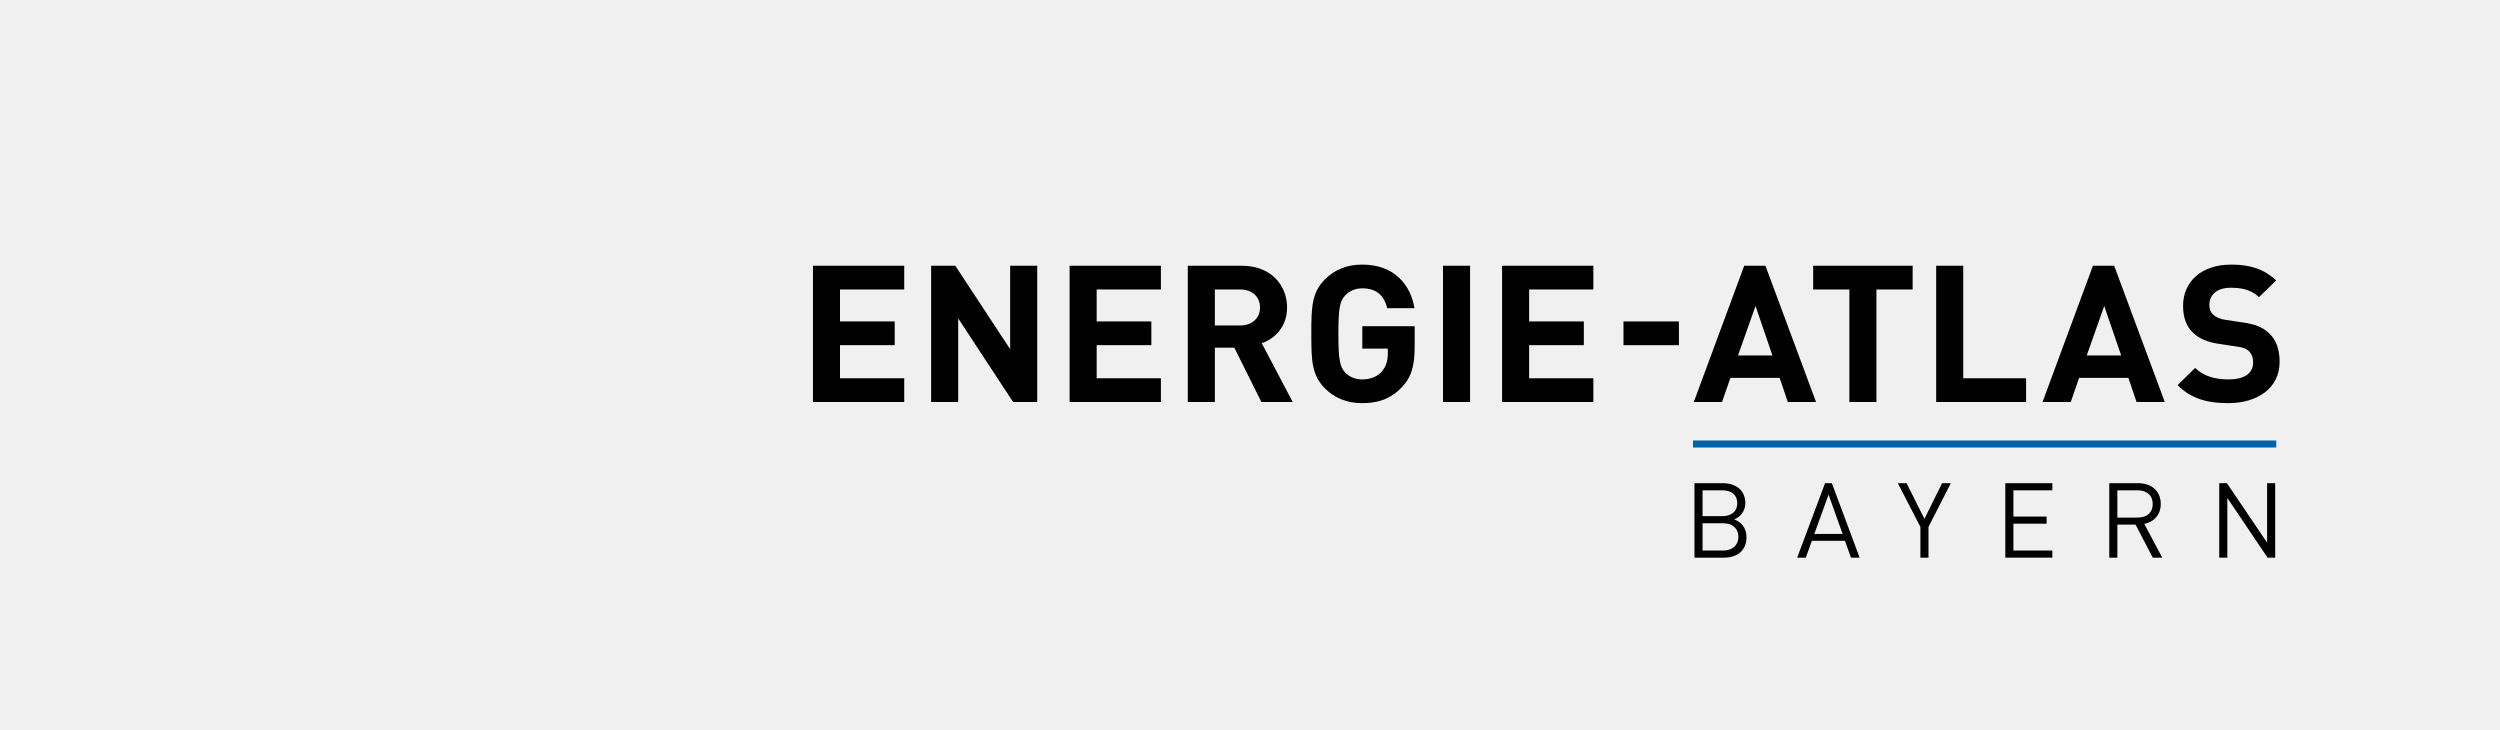
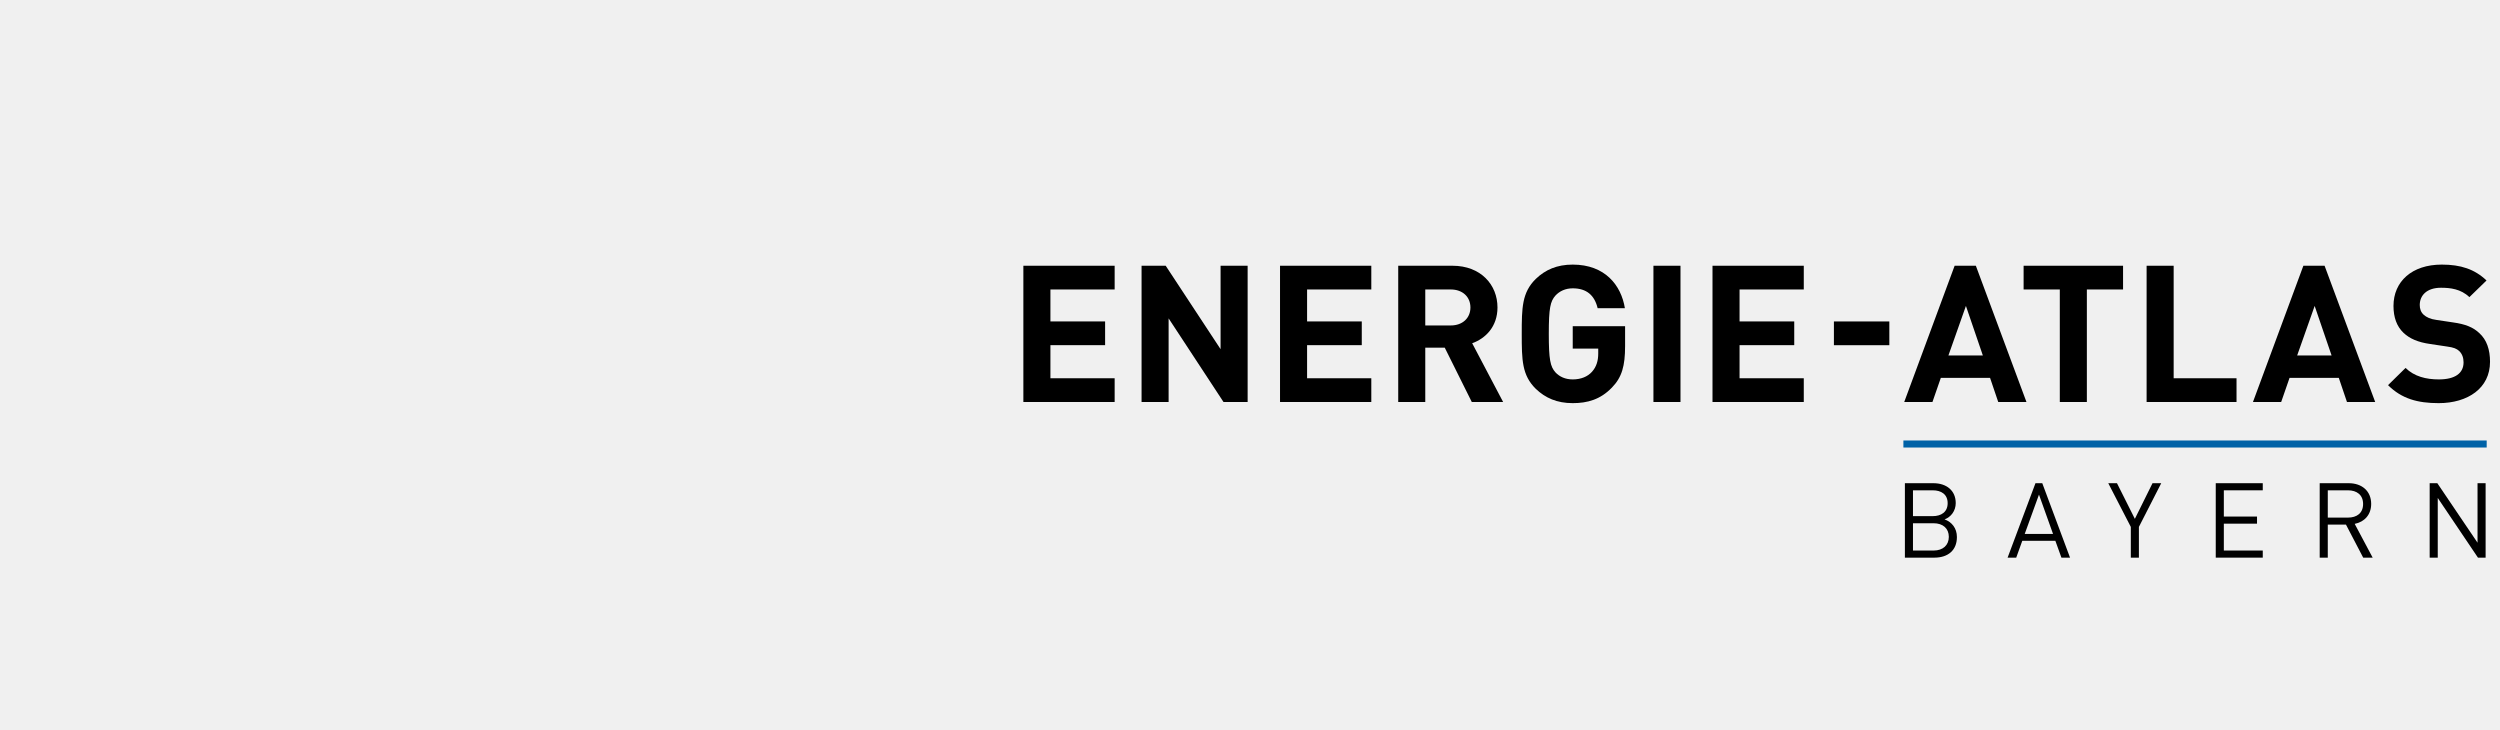
- <svg xmlns="http://www.w3.org/2000/svg" version="1.1" id="Ebene_1" x="0px" y="0px" viewBox="-50 0 653.46 190.73" style="enable-background:new 0 0 653.46 190.73;" xml:space="preserve">
+ <svg xmlns="http://www.w3.org/2000/svg" version="1.1" id="Ebene_1" x="0px" y="0px" viewBox="-105 0 653.46 190.73" style="enable-background:new 0 0 653.46 190.73;" xml:space="preserve">
  <style type="text/css">
	.st0{clip-path:url(#SVGID_2_);}
	.st1{clip-path:url(#SVGID_6_);}
	.st2{clip-path:url(#SVGID_10_);}
	.st3{clip-path:url(#SVGID_14_);}
	.st4{clip-path:url(#SVGID_18_);}
	.st5{clip-path:url(#SVGID_22_);}
	.st6{clip-path:url(#SVGID_26_);}
	.st7{fill:#4CB4E7;}
	.st8{fill:#35ABE2;}
	.st9{fill:#0578BE;}
	.st10{fill:#64B6E7;}
	.st11{fill:#009CDC;}
	.st12{fill:#009FDD;}
	.st13{fill:#0087CC;}
	.st14{clip-path:url(#SVGID_30_);}
	.st15{clip-path:url(#SVGID_34_);}
	.st16{fill:#00A5DF;}
	.st17{clip-path:url(#SVGID_38_);}
	.st18{clip-path:url(#SVGID_42_);}
	.st19{fill:#86C2EB;}
	.st20{fill:#4EB2E5;}
	.st21{fill:#72BDEA;}
	.st22{clip-path:url(#SVGID_46_);fill:none;stroke:#FFFFFF;stroke-width:0.445;stroke-miterlimit:10;}
	.st23{fill:#83929B;}
	.st24{fill:#0095DB;}
</style>
  <g>
    <path d="M417.307,105.074l-2.137-6.302h-12.871l-2.188,6.302h-7.377l13.177-35.613h5.545l13.227,35.613H417.307z M408.861,79.965   l-4.578,12.955h9.004L408.861,79.965z" />
    <path d="M440.471,75.664v29.411h-7.071V75.664h-9.462v-6.203h25.996v6.203H440.471z" />
    <path d="M456.088,105.074V69.461h7.071v29.411h16.432v6.202H456.088z" />
    <path d="M508.46,105.074l-2.137-6.302h-12.871l-2.188,6.302h-7.377l13.177-35.613h5.545l13.227,35.613H508.46z M500.015,79.965   l-4.578,12.955h9.004L500.015,79.965z" />
    <path d="M532.423,105.375c-5.494,0-9.666-1.15-13.227-4.702l4.578-4.502c2.289,2.251,5.393,3.001,8.699,3.001   c4.223,0,6.461-1.601,6.461-4.452c0-1.2-0.356-2.201-1.119-2.951c-0.712-0.65-1.425-0.95-3.256-1.2l-4.324-0.65   c-3.205-0.45-5.393-1.4-7.021-2.951c-1.729-1.65-2.595-4.001-2.595-7.003c0-6.353,4.782-10.804,12.617-10.804   c4.985,0,8.597,1.2,11.7,4.151l-4.477,4.352c-2.238-2.151-5.036-2.451-7.428-2.451c-3.765,0-5.545,2.051-5.545,4.501   c0,0.95,0.255,1.851,1.018,2.551c0.712,0.65,1.78,1.151,3.307,1.351l4.324,0.65c3.307,0.45,5.342,1.301,6.919,2.801   c1.933,1.751,2.798,4.302,2.798,7.503C545.854,101.473,540.054,105.375,532.423,105.375z" />
  </g>
  <g>
    <path d="M162.492,105.074V69.461h23.859v6.203h-16.788v8.353h14.295v6.202h-14.295v8.653h16.788v6.202H162.492z" />
    <path d="M214.803,105.074l-14.346-21.858v21.858h-7.071V69.461h6.308l14.347,21.808V69.461h7.071v35.613H214.803z" />
    <path d="M229.579,105.074V69.461h23.859v6.203H236.65v8.353h14.295v6.202H236.65v8.653h16.788v6.202H229.579z" />
    <path d="M279.702,105.074l-7.071-14.205h-5.087v14.205h-7.071V69.461h14.193c7.377,0,11.752,4.952,11.752,10.904   c0,5.002-3.104,8.103-6.614,9.354l8.089,15.355H279.702z M274.208,75.664h-6.664v9.404h6.664c3.104,0,5.139-1.951,5.139-4.702   S277.312,75.664,274.208,75.664z" />
    <path d="M316.313,101.323c-3.002,3.101-6.359,4.052-10.226,4.052c-4.12,0-7.173-1.351-9.666-3.752   c-3.611-3.551-3.662-7.553-3.662-14.355c0-6.802,0.051-10.804,3.662-14.355c2.493-2.401,5.546-3.751,9.666-3.751   c8.445,0,12.667,5.402,13.634,11.404h-7.122c-0.813-3.401-2.899-5.202-6.512-5.202c-1.933,0-3.459,0.75-4.527,1.901   c-1.323,1.5-1.729,3.201-1.729,10.003c0,6.803,0.406,8.553,1.729,10.054c1.068,1.15,2.595,1.851,4.527,1.851   c2.188,0,3.917-0.75,5.036-2c1.171-1.3,1.628-2.901,1.628-4.752v-1.3h-6.664v-5.852h13.685v5.202   C319.771,95.621,318.958,98.622,316.313,101.323z" />
    <path d="M327.182,105.074V69.461h7.071v35.613H327.182z" />
    <path d="M342.62,105.074V69.461h23.859v6.203h-16.788v8.353h14.295v6.202h-14.295v8.653h16.788v6.202H342.62z" />
  </g>
  <g>
    <path d="M400.609,145.76h-7.701v-19.458h7.451c3.447,0,5.838,1.94,5.838,5.192c0,2.05-1.251,3.662-2.919,4.263   c1.891,0.684,3.226,2.296,3.226,4.619C406.504,143.901,404.112,145.76,400.609,145.76z M400.192,128.16h-5.171v6.75h5.171   c2.196,0,3.893-1.065,3.893-3.389C404.085,129.199,402.389,128.16,400.192,128.16z M400.415,136.769h-5.394v7.133h5.394   c2.446,0,3.976-1.394,3.976-3.58C404.391,138.136,402.861,136.769,400.415,136.769z" />
    <path d="M433.823,145.76l-1.585-4.4h-8.646l-1.584,4.4h-2.252l7.283-19.458h1.779l7.257,19.458H433.823z M427.957,129.281   l-3.726,10.275h7.396L427.957,129.281z" />
    <path d="M454.074,137.725v8.035h-2.113v-8.035l-5.894-11.423h2.279l4.671,9.319l4.615-9.319h2.279L454.074,137.725z" />
    <path d="M474.161,145.76v-19.458h12.288v1.858h-10.175v6.859h8.674v1.858h-8.674v7.023h10.175v1.858H474.161z" />
    <path d="M512.703,145.76l-4.504-8.636h-4.754v8.636h-2.113v-19.458h7.59c3.447,0,5.866,2.05,5.866,5.411   c0,2.842-1.751,4.701-4.31,5.22l4.699,8.827H512.703z M508.728,128.16h-5.282v7.133h5.282c2.308,0,3.948-1.175,3.948-3.553   S511.035,128.16,508.728,128.16z" />
    <path d="M542.698,145.76l-10.509-15.604v15.604h-2.113v-19.458h2.002l10.509,15.55v-15.55h2.113v19.458H542.698z" />
  </g>
  <line fill="none" stroke="#0062A7" stroke-width="1.842" x1="392.517" y1="116.056" x2="544.98" y2="116.056" />
  <rect x="374.355" y="84.023" width="14.488" height="6.208" />
</svg>
